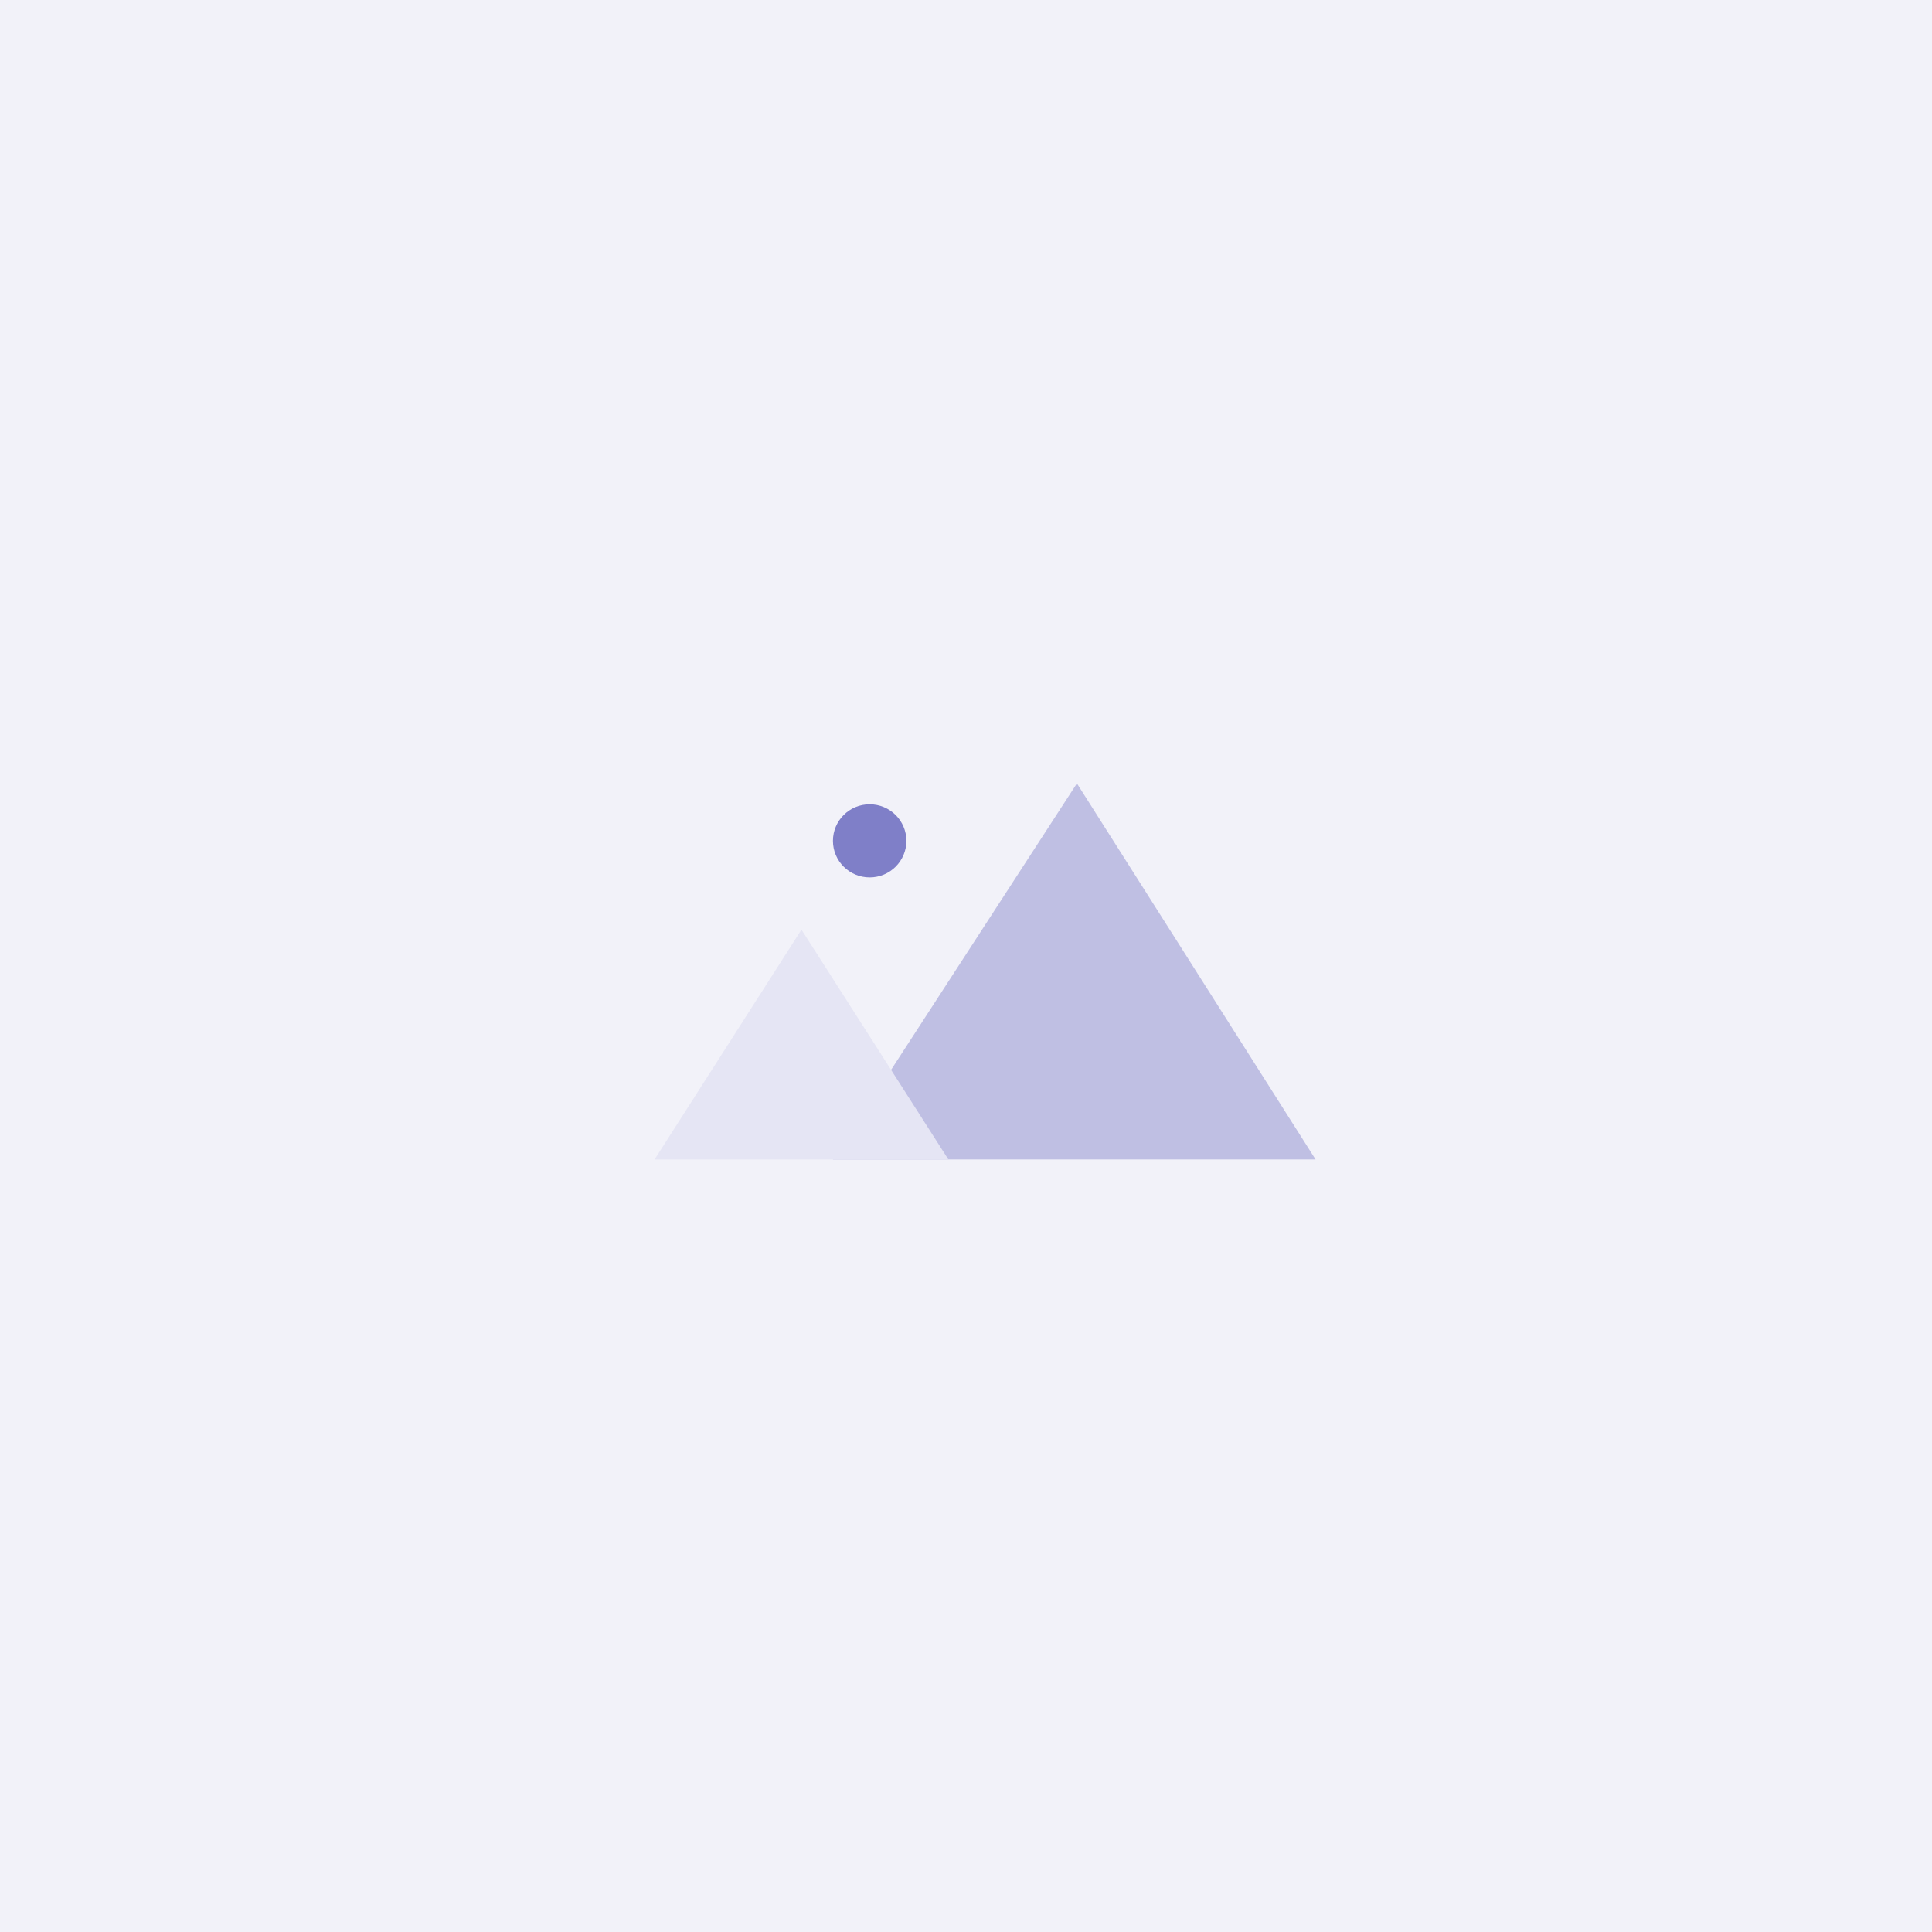
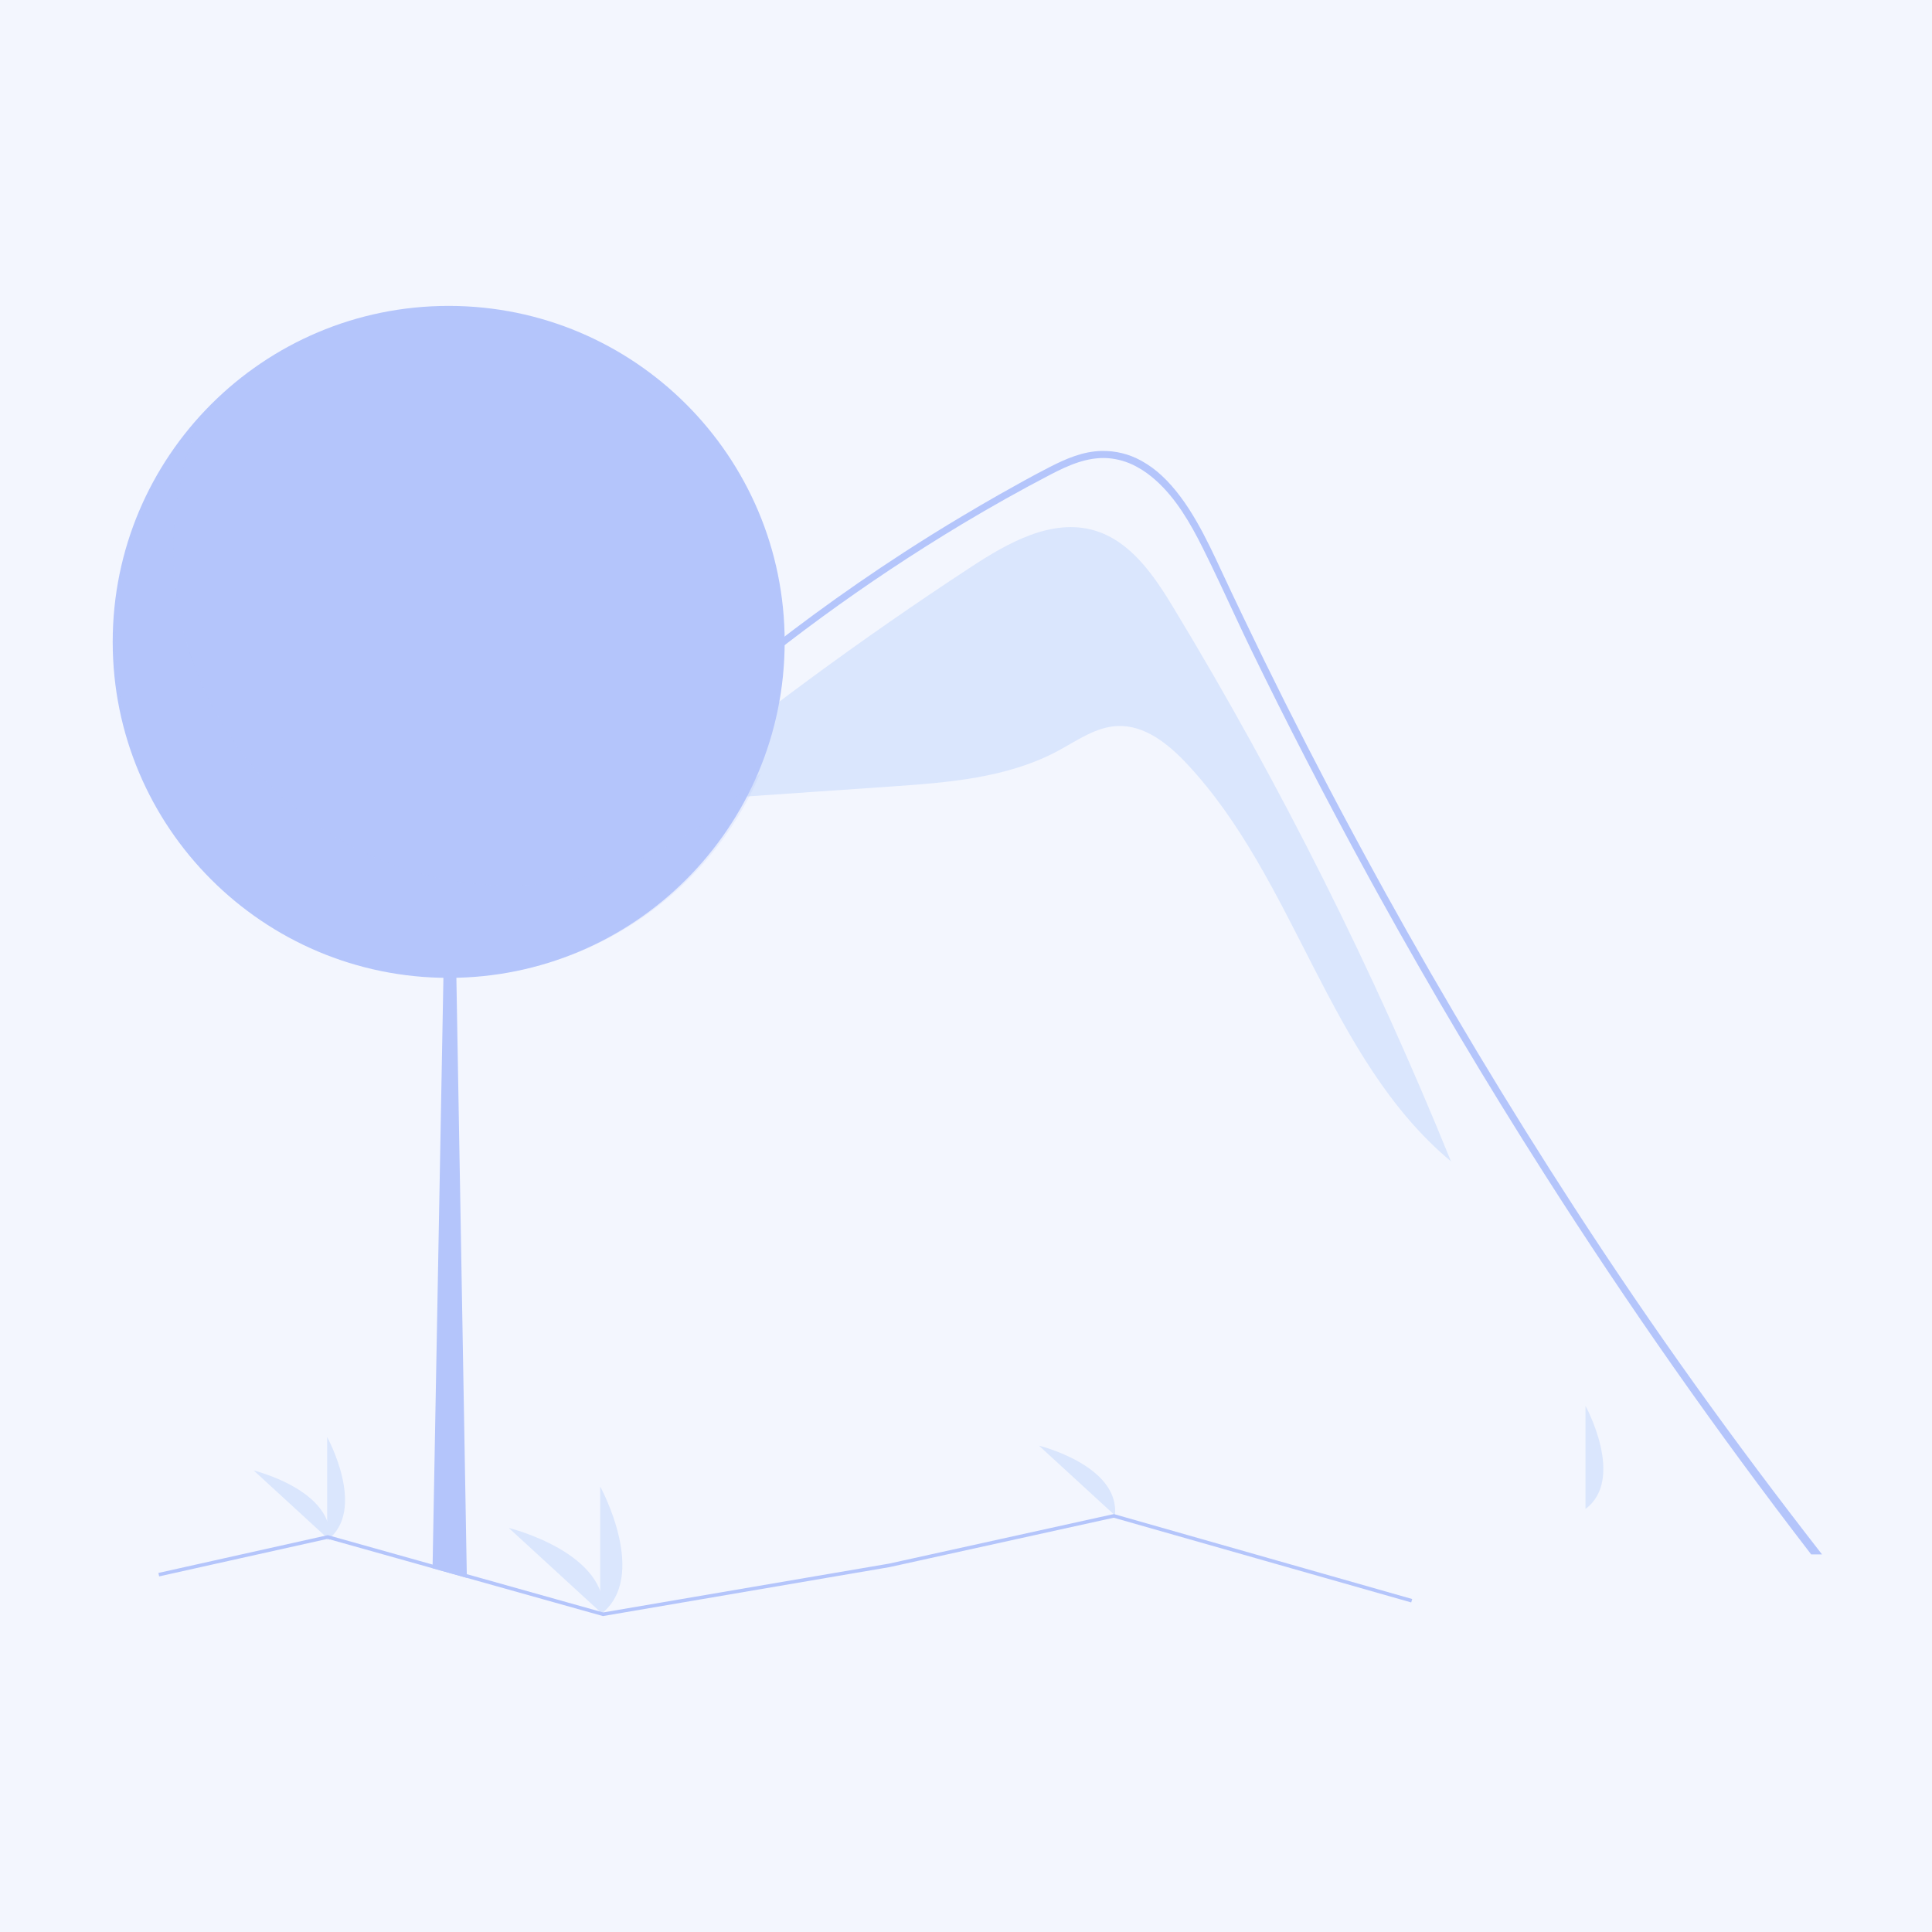
- <svg xmlns="http://www.w3.org/2000/svg" width="360" height="360" viewBox="0 0 360 360">
-   <rect width="360" height="360" fill="#f2f2f9" />
-   <path d="M200.667,145.977l44.471,70.069H155.207Z" fill="#bfbfe3" />
-   <path d="M149.342,173.226l-27.37,42.82h54.74Z" fill="#e5e5f4" />
-   <ellipse cx="162.05" cy="156.682" rx="6.843" ry="6.812" fill="#7f7fc8" />
+ <svg xmlns="http://www.w3.org/2000/svg" width="120" height="120" viewBox="0 0 120 120" fill="none">
+   <rect width="120" height="120" fill="#F3F6FE" />
+   <path d="M72.919 37.8C71.694 35.772 70.241 33.607 67.966 32.945C65.332 32.179 62.626 33.702 60.33 35.205C53.465 39.699 46.854 44.57 40.527 49.794L40.534 49.873L55.311 48.854C58.87 48.609 62.551 48.329 65.696 46.646C66.89 46.007 68.053 45.154 69.405 45.094C71.085 45.02 72.55 46.194 73.702 47.42C80.512 54.672 82.483 65.762 90.123 72.134C85.305 60.252 79.553 48.771 72.919 37.8Z" fill="#DAE6FD" />
+   <path d="M113.168 96.546H112.494C106.623 88.919 101.099 81.041 95.922 72.913C92.306 67.242 88.87 61.461 85.614 55.571C85.422 55.224 85.231 54.877 85.04 54.529C83.692 52.07 82.376 49.596 81.092 47.104C79.954 44.899 78.842 42.68 77.756 40.449C77.446 39.811 77.144 39.172 76.843 38.529C76.135 37.021 75.442 35.504 74.695 34.015C73.942 32.511 73.044 30.945 71.765 29.814C71.601 29.667 71.429 29.529 71.251 29.399C71.048 29.25 70.836 29.116 70.615 28.998C70.593 28.985 70.57 28.974 70.547 28.961C70.007 28.673 69.413 28.501 68.802 28.457C67.531 28.374 66.36 28.9 65.257 29.472C63.396 30.442 61.564 31.469 59.76 32.551C53.766 36.153 48.11 40.289 42.861 44.91L42.821 44.945C35.977 50.955 33.266 53.068 28 60.5C27.837 60.73 27.839 60.73 28 60.5C28.64 59.594 27.334 60.886 28 60C32.967 53.391 36.792 49.595 43.037 44.176C43.735 43.569 44.442 42.97 45.156 42.38C48.663 39.476 52.337 36.779 56.158 34.301C57.328 33.542 58.511 32.806 59.708 32.093C60.5 31.618 61.298 31.153 62.102 30.697C63.118 30.122 64.14 29.553 65.179 29.02C66.197 28.496 67.277 28.026 68.441 28.009C69.279 27.993 70.108 28.195 70.845 28.594C70.867 28.606 70.891 28.618 70.914 28.632C71.365 28.884 71.783 29.19 72.16 29.543C73.85 31.108 74.98 33.563 75.859 35.447C76.302 36.398 76.75 37.345 77.203 38.288C78.915 41.87 80.694 45.42 82.539 48.938C83.525 50.816 84.53 52.686 85.553 54.548C85.71 54.837 85.87 55.127 86.029 55.414C89.728 62.097 93.659 68.645 97.822 75.058C102.766 82.673 107.676 89.491 113.168 96.546Z" fill="#B4C5FB" />
+   <path d="M27.868 60.737C39.394 60.737 48.737 51.394 48.737 39.868C48.737 28.343 39.394 19 27.868 19C16.343 19 7 28.343 7 39.868C7 51.394 16.343 60.737 27.868 60.737Z" fill="#B4C5FB" />
+   <path opacity="0.2" d="M12.46 25.93C7.929 36.528 12.848 48.793 23.446 53.323C27.467 55.042 31.926 55.455 36.194 54.503C40.463 53.551 44.324 51.282 47.233 48.017C42.702 58.615 30.438 63.535 19.84 59.005C9.241 54.475 4.322 42.21 8.852 31.612C9.739 29.535 10.958 27.616 12.46 25.93L12.46 25.93Z" fill="#B4C5FB" />
+   <path d="M28.997 98.002L26.866 97.405L26.87 97.175L27.509 62.463L27.541 60.732L27.542 60.682L27.653 54.617L27.815 45.827V45.826L27.925 39.867H27.983L28.096 46.322L28.242 54.724L28.347 60.686V60.73L28.351 60.976V60.977L28.554 72.598L28.575 73.753L28.993 97.771L28.997 98.002Z" fill="#B4C5FB" />
+   <path d="M98.477 93.725V87.32C98.477 87.32 100.973 91.861 98.477 93.725Z" fill="#DAE6FD" />
+   <path d="M69.251 94.124L64.533 89.793C64.533 89.793 69.566 91.025 69.251 94.124Z" fill="#DAE6FD" />
+   <path d="M20.322 95.667V89.262C20.322 89.262 22.818 93.803 20.322 95.667Z" fill="#DAE6FD" />
+   <path d="M20.477 95.666L15.758 91.334C15.758 91.334 20.791 92.566 20.477 95.666Z" fill="#DAE6FD" />
+   <path d="M37.278 100.293V92.328C37.278 92.328 40.382 97.975 37.278 100.293Z" fill="#DAE6FD" />
+   <path d="M37.469 100.291L31.602 94.904C31.602 94.904 37.861 96.436 37.469 100.291Z" fill="#DAE6FD" />
+   <path d="M87.714 99.318L87.653 99.531L69.175 94.268L55.255 97.336L37.453 100.377L37.429 100.371L28.997 98.005L26.866 97.407L20.356 95.579L14.925 96.789L13.338 97.142L9.886 97.912L9.839 97.698L13.341 96.917L14.922 96.564L20.362 95.352L20.389 95.359L26.87 97.178L28.993 97.773L37.464 100.152L55.212 97.121L69.182 94.041L69.209 94.048L87.714 99.318Z" fill="#B4C5FB" />
</svg>
